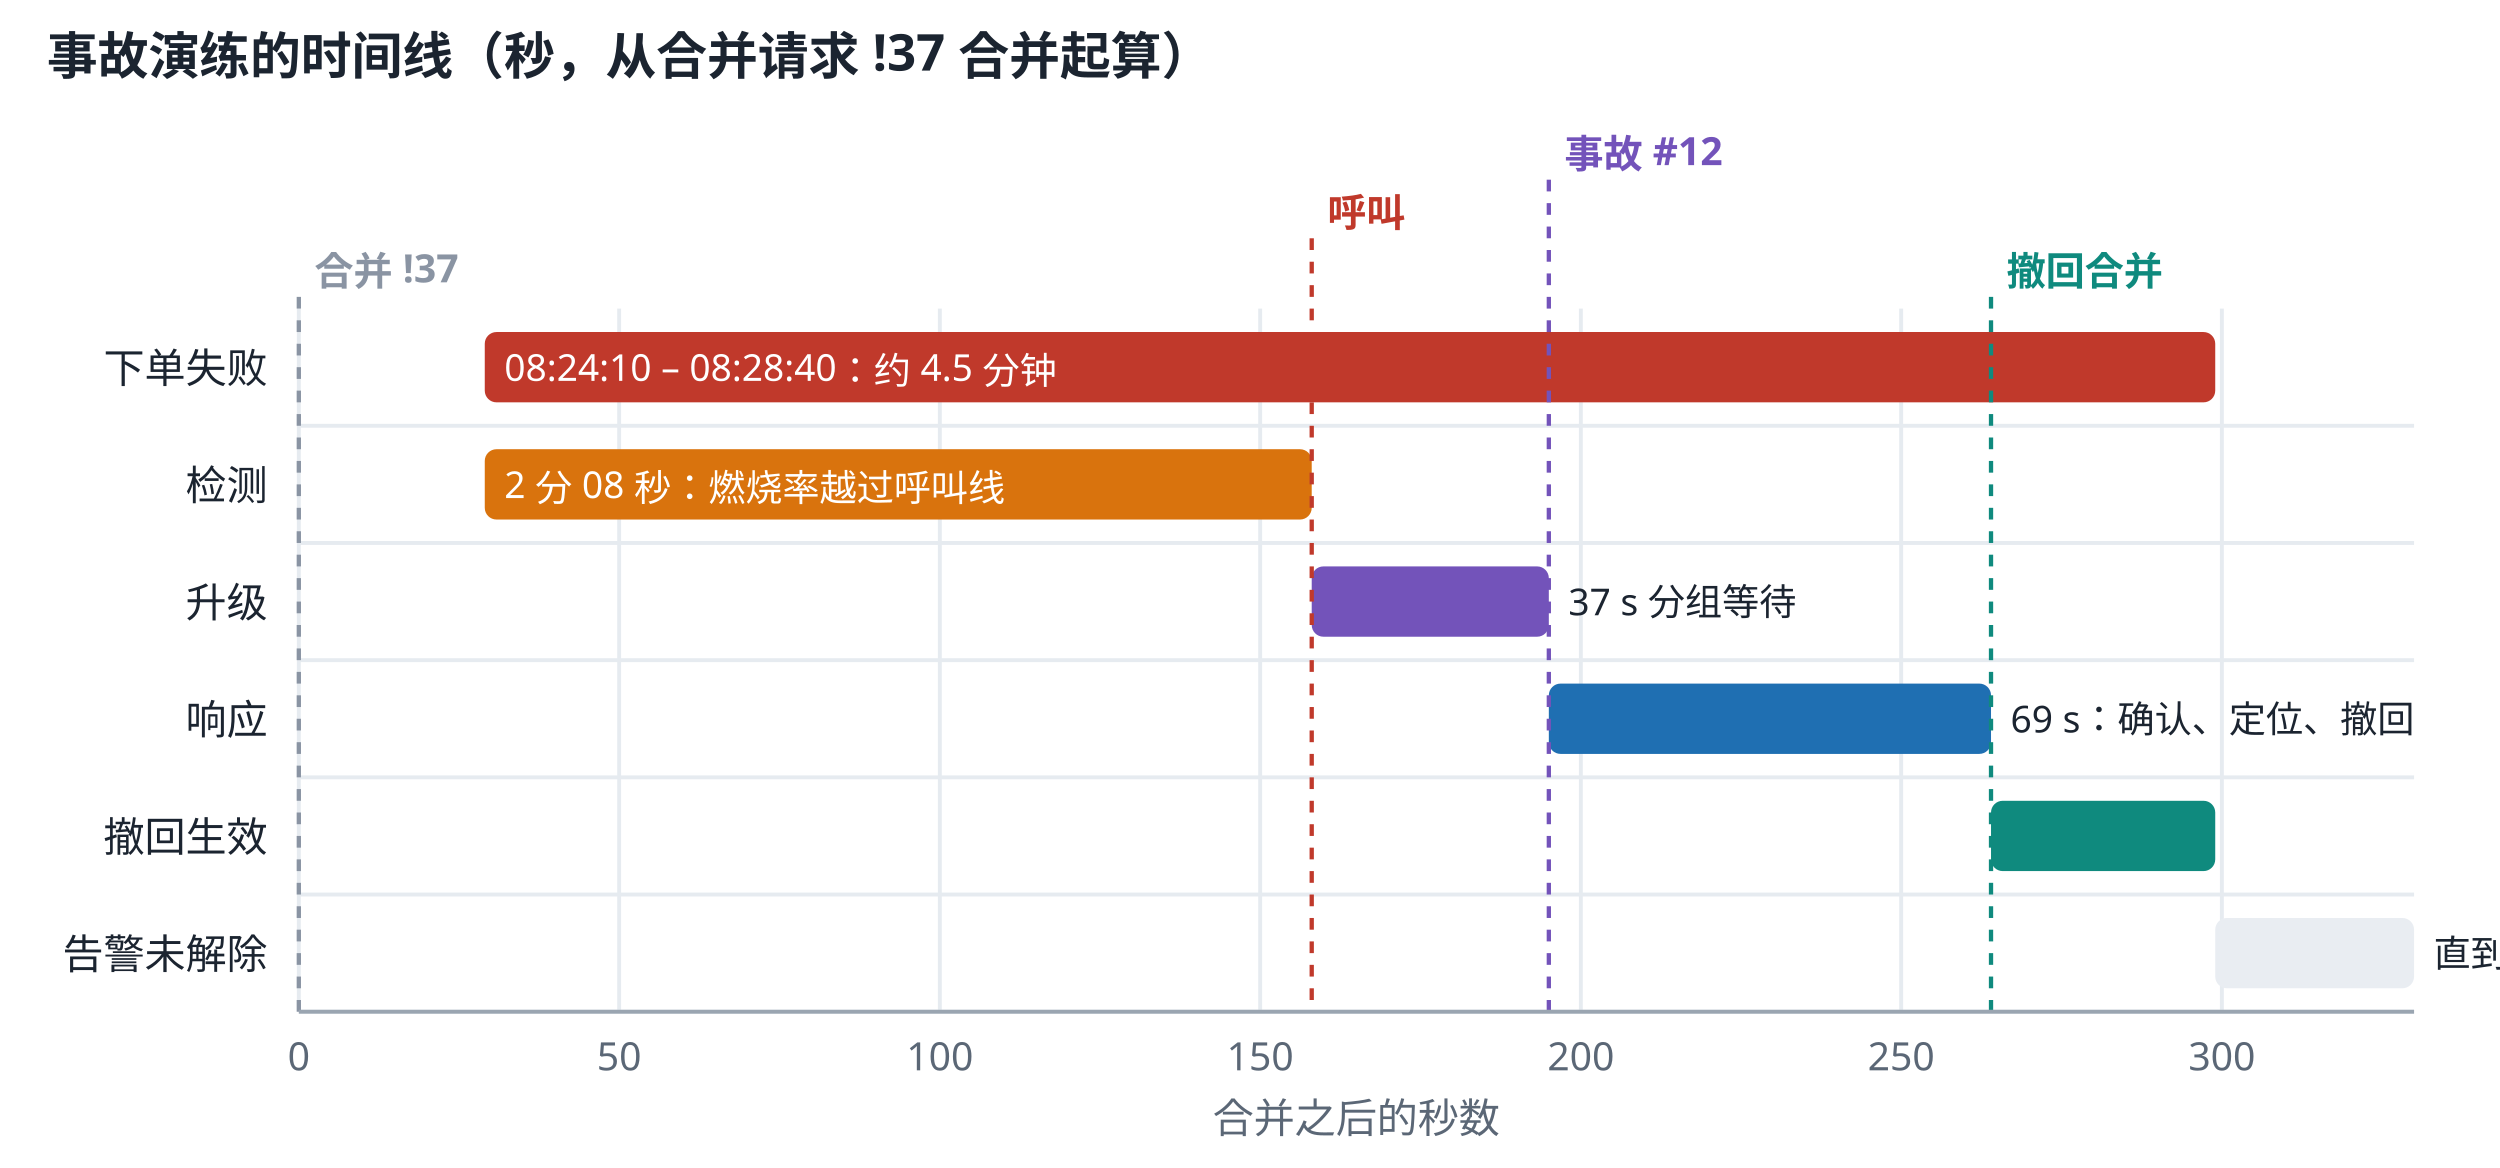
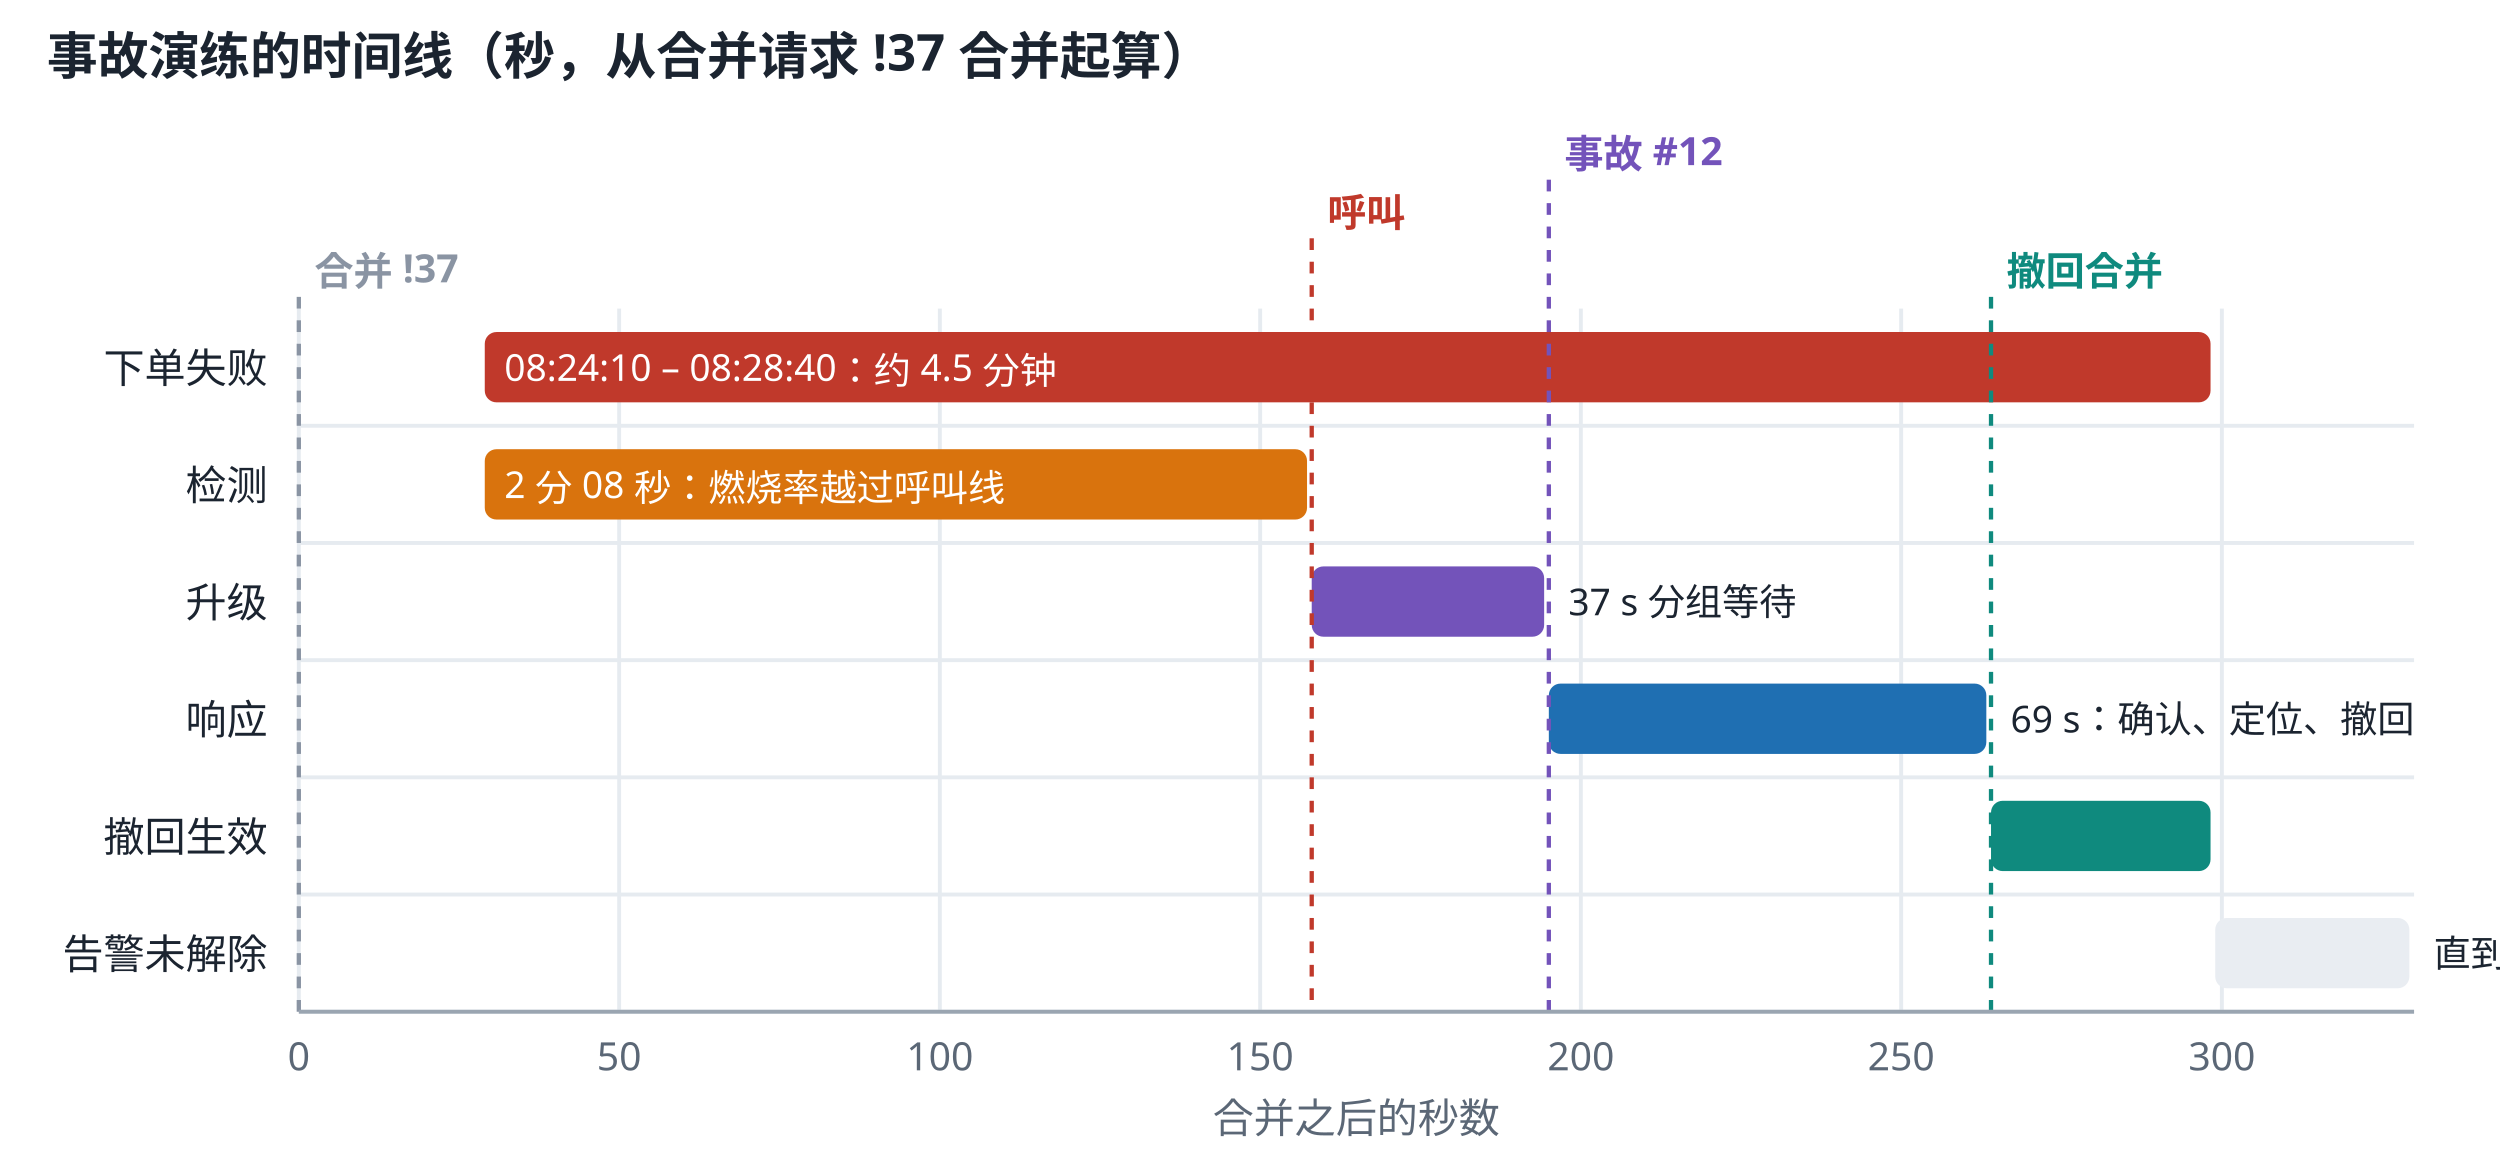
<svg xmlns="http://www.w3.org/2000/svg" viewBox="0 0 640 299" width="640" height="299" font-family="'Segoe UI','Microsoft YaHei','Noto Sans SC',sans-serif">
  <rect width="100%" height="100%" fill="#ffffff" />
  <text x="12.0" y="19.0" font-size="13" fill="#1b2430" text-anchor="start" font-weight="600">事故演练的时间线（秒，从合并请求 !37 合并起算）</text>
  <line x1="76.5" y1="79.0" x2="76.5" y2="259.0" stroke="#e6ebf0" stroke-width="1.0" />
  <text x="76.5" y="274.0" font-size="10" fill="#5b6776" text-anchor="middle" font-weight="normal">0</text>
  <line x1="158.5" y1="79.0" x2="158.5" y2="259.0" stroke="#e6ebf0" stroke-width="1.0" />
  <text x="158.5" y="274.0" font-size="10" fill="#5b6776" text-anchor="middle" font-weight="normal">50</text>
  <line x1="240.6" y1="79.0" x2="240.6" y2="259.0" stroke="#e6ebf0" stroke-width="1.0" />
  <text x="240.6" y="274.0" font-size="10" fill="#5b6776" text-anchor="middle" font-weight="normal">100</text>
  <line x1="322.6" y1="79.0" x2="322.6" y2="259.0" stroke="#e6ebf0" stroke-width="1.0" />
  <text x="322.6" y="274.0" font-size="10" fill="#5b6776" text-anchor="middle" font-weight="normal">150</text>
  <line x1="404.7" y1="79.0" x2="404.7" y2="259.0" stroke="#e6ebf0" stroke-width="1.0" />
  <text x="404.7" y="274.0" font-size="10" fill="#5b6776" text-anchor="middle" font-weight="normal">200</text>
  <line x1="486.7" y1="79.0" x2="486.7" y2="259.0" stroke="#e6ebf0" stroke-width="1.0" />
  <text x="486.7" y="274.0" font-size="10" fill="#5b6776" text-anchor="middle" font-weight="normal">250</text>
  <line x1="568.8" y1="79.0" x2="568.8" y2="259.0" stroke="#e6ebf0" stroke-width="1.0" />
  <text x="568.8" y="274.0" font-size="10" fill="#5b6776" text-anchor="middle" font-weight="normal">300</text>
  <text x="68.5" y="98.0" font-size="10.5" fill="#1b2430" text-anchor="end" font-weight="normal">下单失败</text>
  <line x1="76.5" y1="109.0" x2="618.0" y2="109.0" stroke="#e6ebf0" stroke-width="1.0" />
-   <rect x="124.1" y="85.0" width="443.0" height="18.0" fill="#c0392b" stroke="none" stroke-width="1" rx="3" />
+   <rect x="124.1" y="85.0" width="441.8" height="18.0" fill="#c0392b" stroke="none" stroke-width="1" rx="3" />
  <text x="129.1" y="97.5" font-size="9.5" fill="#ffffff" text-anchor="start" font-weight="normal">08:24:10 – 08:28:40：约 4.5 分钟</text>
  <text x="68.5" y="128.0" font-size="10.5" fill="#1b2430" text-anchor="end" font-weight="normal">检测</text>
  <line x1="76.5" y1="139.0" x2="618.0" y2="139.0" stroke="#e6ebf0" stroke-width="1.0" />
-   <rect x="124.1" y="115.0" width="211.7" height="18.0" fill="#d9730d" stroke="none" stroke-width="1" rx="3" />
+   <rect x="124.1" y="115.0" width="210.5" height="18.0" fill="#d9730d" stroke="none" stroke-width="1" rx="3" />
  <text x="129.1" y="127.5" font-size="9.5" fill="#ffffff" text-anchor="start" font-weight="normal">2 分 08 秒：燃烧率越过呼叫线</text>
  <text x="68.5" y="158.0" font-size="10.5" fill="#1b2430" text-anchor="end" font-weight="normal">升级</text>
  <line x1="76.5" y1="169.0" x2="618.0" y2="169.0" stroke="#e6ebf0" stroke-width="1.0" />
-   <rect x="335.8" y="145.0" width="60.7" height="18.0" fill="#7353ba" stroke="none" stroke-width="1" rx="3" />
+   <rect x="335.8" y="145.0" width="59.5" height="18.0" fill="#7353ba" stroke="none" stroke-width="1" rx="3" />
  <text x="401.5" y="157.5" font-size="9.5" fill="#1b2430" text-anchor="start" font-weight="normal">37 s 分组等待</text>
  <text x="68.5" y="188.0" font-size="10.5" fill="#1b2430" text-anchor="end" font-weight="normal">响应</text>
  <line x1="76.5" y1="199.0" x2="618.0" y2="199.0" stroke="#e6ebf0" stroke-width="1.0" />
-   <rect x="396.5" y="175.0" width="113.2" height="18.0" fill="#1f6fb2" stroke="none" stroke-width="1" rx="3" />
+   <rect x="396.5" y="175.0" width="112.0" height="18.0" fill="#1f6fb2" stroke="none" stroke-width="1" rx="3" />
  <text x="514.7" y="187.5" font-size="9.5" fill="#1b2430" text-anchor="start" font-weight="normal">69 s：确认、定位、撤回</text>
  <text x="68.5" y="218.0" font-size="10.5" fill="#1b2430" text-anchor="end" font-weight="normal">撤回生效</text>
  <line x1="76.5" y1="229.0" x2="618.0" y2="229.0" stroke="#e6ebf0" stroke-width="1.0" />
-   <rect x="509.7" y="205.0" width="57.4" height="18.0" fill="#0f8a7e" stroke="none" stroke-width="1" rx="3" />
+   <rect x="509.7" y="205.0" width="56.2" height="18.0" fill="#0f8a7e" stroke="none" stroke-width="1" rx="3" />
  <text x="68.5" y="248.0" font-size="10.5" fill="#1b2430" text-anchor="end" font-weight="normal">告警未解除</text>
  <line x1="76.5" y1="259.0" x2="618.0" y2="259.0" stroke="#e6ebf0" stroke-width="1.0" />
-   <rect x="567.1" y="235.0" width="50.9" height="18.0" fill="#e9edf2" stroke="none" stroke-width="1" rx="3" />
+   <rect x="567.1" y="235.0" width="49.7" height="18.0" fill="#e9edf2" stroke="none" stroke-width="1" rx="3" />
  <text x="623.0" y="247.5" font-size="9.5" fill="#1b2430" text-anchor="start" font-weight="normal">直到 08:57：恢复之后 28.5 分钟</text>
  <line x1="76.5" y1="76.0" x2="76.5" y2="259.0" stroke="#8a94a3" stroke-width="1.1" stroke-dasharray="3 3" />
  <rect x="77.5" y="64.0" width="48.0" height="14.0" fill="#ffffff" stroke="none" stroke-width="1" rx="2" opacity="0.86" />
  <text x="80.5" y="73.0" font-size="10" fill="#8a94a3" text-anchor="start" font-weight="600">合并 !37</text>
  <line x1="335.8" y1="61.0" x2="335.8" y2="259.0" stroke="#c0392b" stroke-width="1.1" stroke-dasharray="3 3" />
  <rect x="336.8" y="49.0" width="26.0" height="14.0" fill="#ffffff" stroke="none" stroke-width="1" rx="2" opacity="0.86" />
  <text x="339.8" y="58.0" font-size="10" fill="#c0392b" text-anchor="start" font-weight="600">呼叫</text>
  <line x1="396.5" y1="46.0" x2="396.5" y2="259.0" stroke="#7353ba" stroke-width="1.1" stroke-dasharray="3 3" />
  <rect x="397.5" y="34.0" width="48.0" height="14.0" fill="#ffffff" stroke="none" stroke-width="1" rx="2" opacity="0.86" />
  <text x="400.5" y="43.0" font-size="10" fill="#7353ba" text-anchor="start" font-weight="600">事故 #12</text>
  <line x1="509.7" y1="76.0" x2="509.7" y2="259.0" stroke="#0f8a7e" stroke-width="1.1" stroke-dasharray="3 3" />
  <rect x="510.7" y="64.0" width="46.0" height="14.0" fill="#ffffff" stroke="none" stroke-width="1" rx="2" opacity="0.86" />
  <text x="513.7" y="73.0" font-size="10" fill="#0f8a7e" text-anchor="start" font-weight="600">撤回合并</text>
  <line x1="76.5" y1="259.0" x2="618.0" y2="259.0" stroke="#9aa5b1" stroke-width="1.0" />
  <text x="347.2" y="290.0" font-size="10.5" fill="#5b6776" text-anchor="middle" font-weight="normal">合并之后的秒数</text>
</svg>
